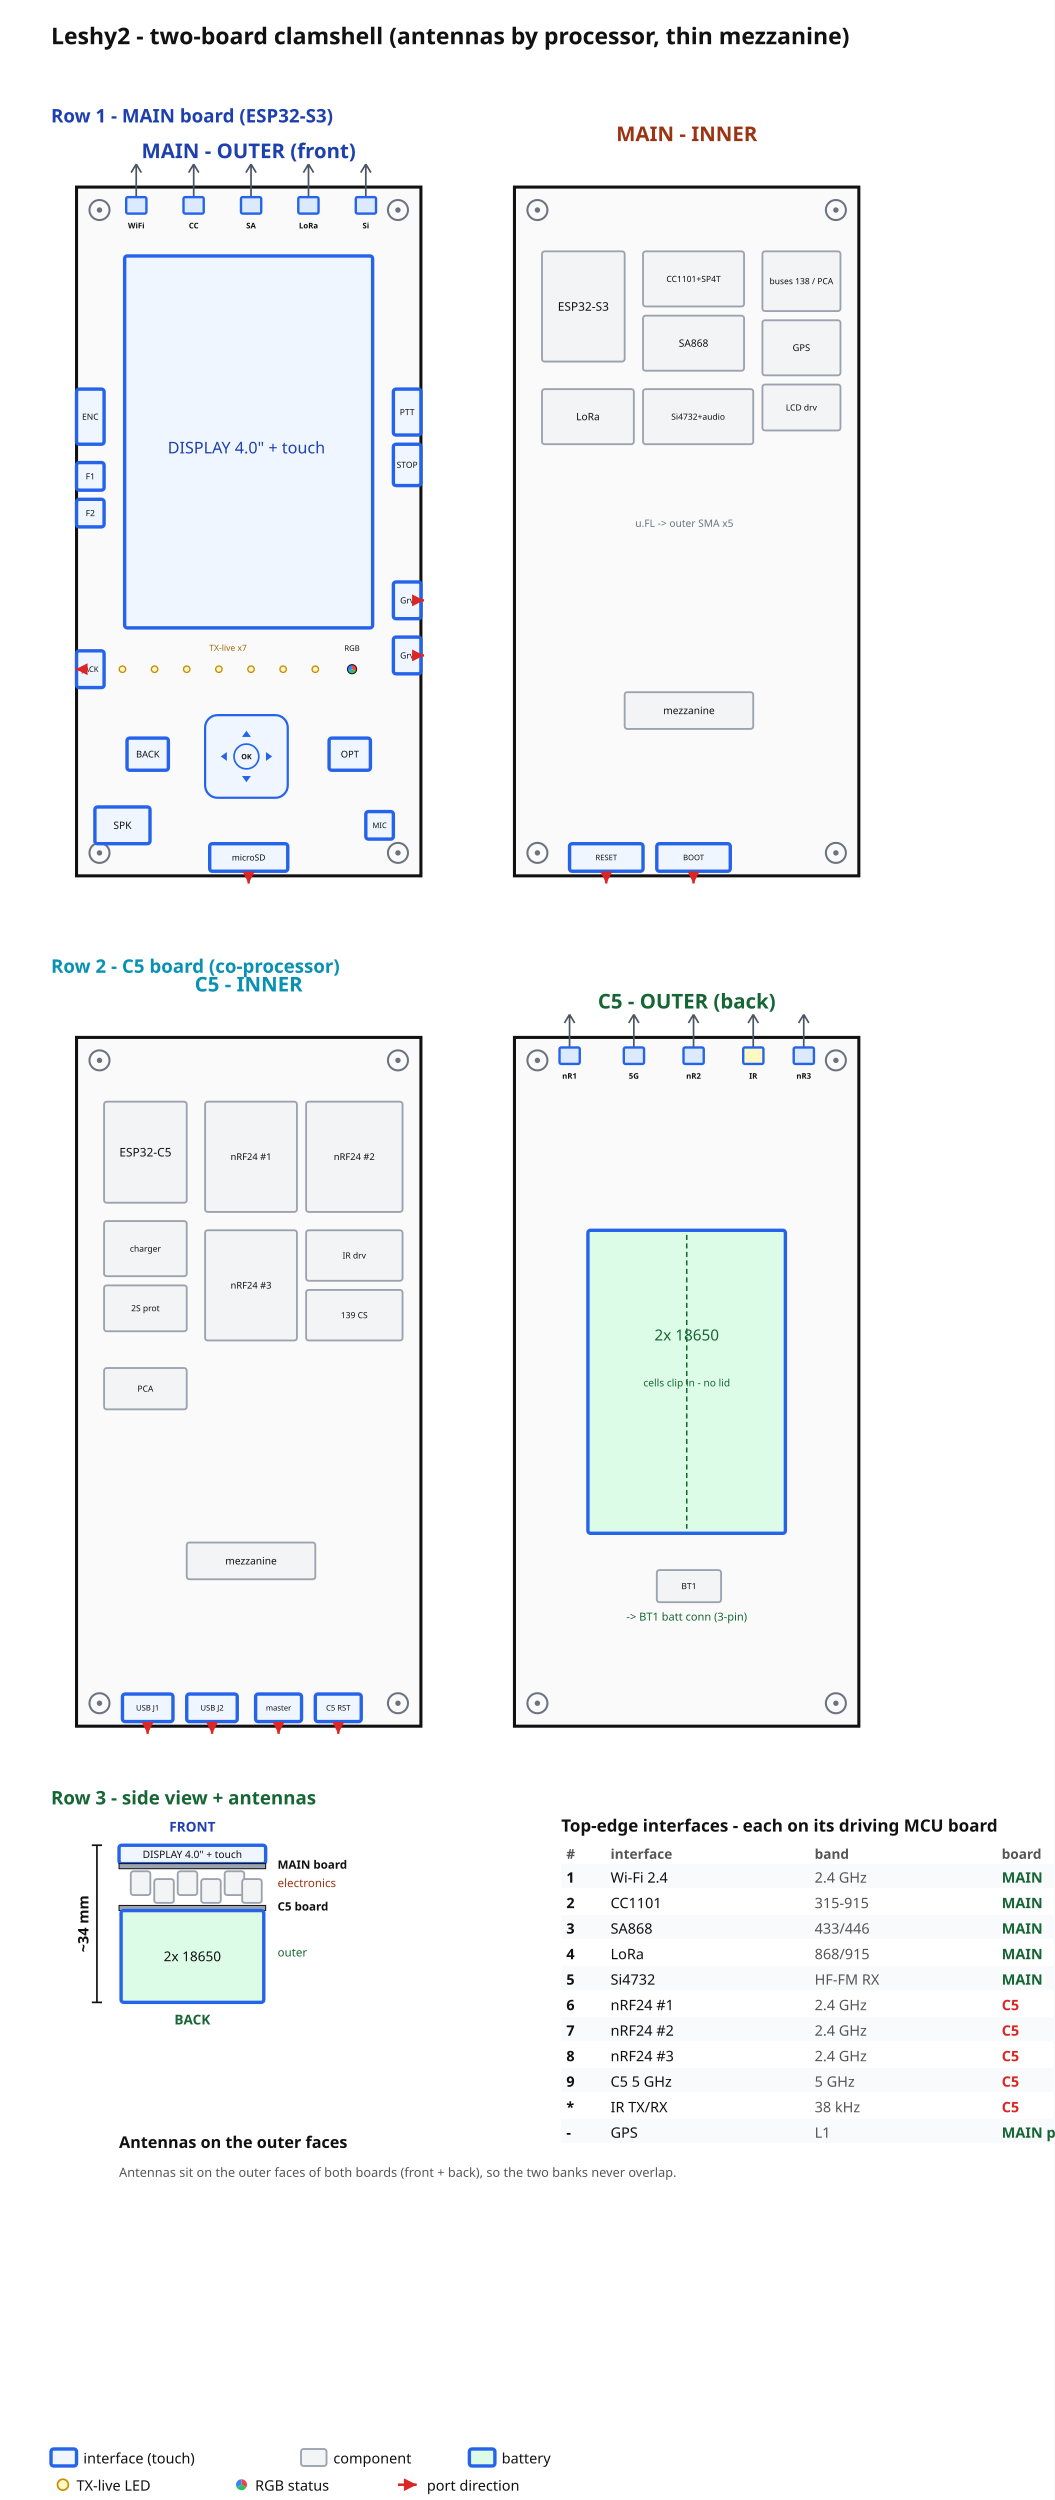
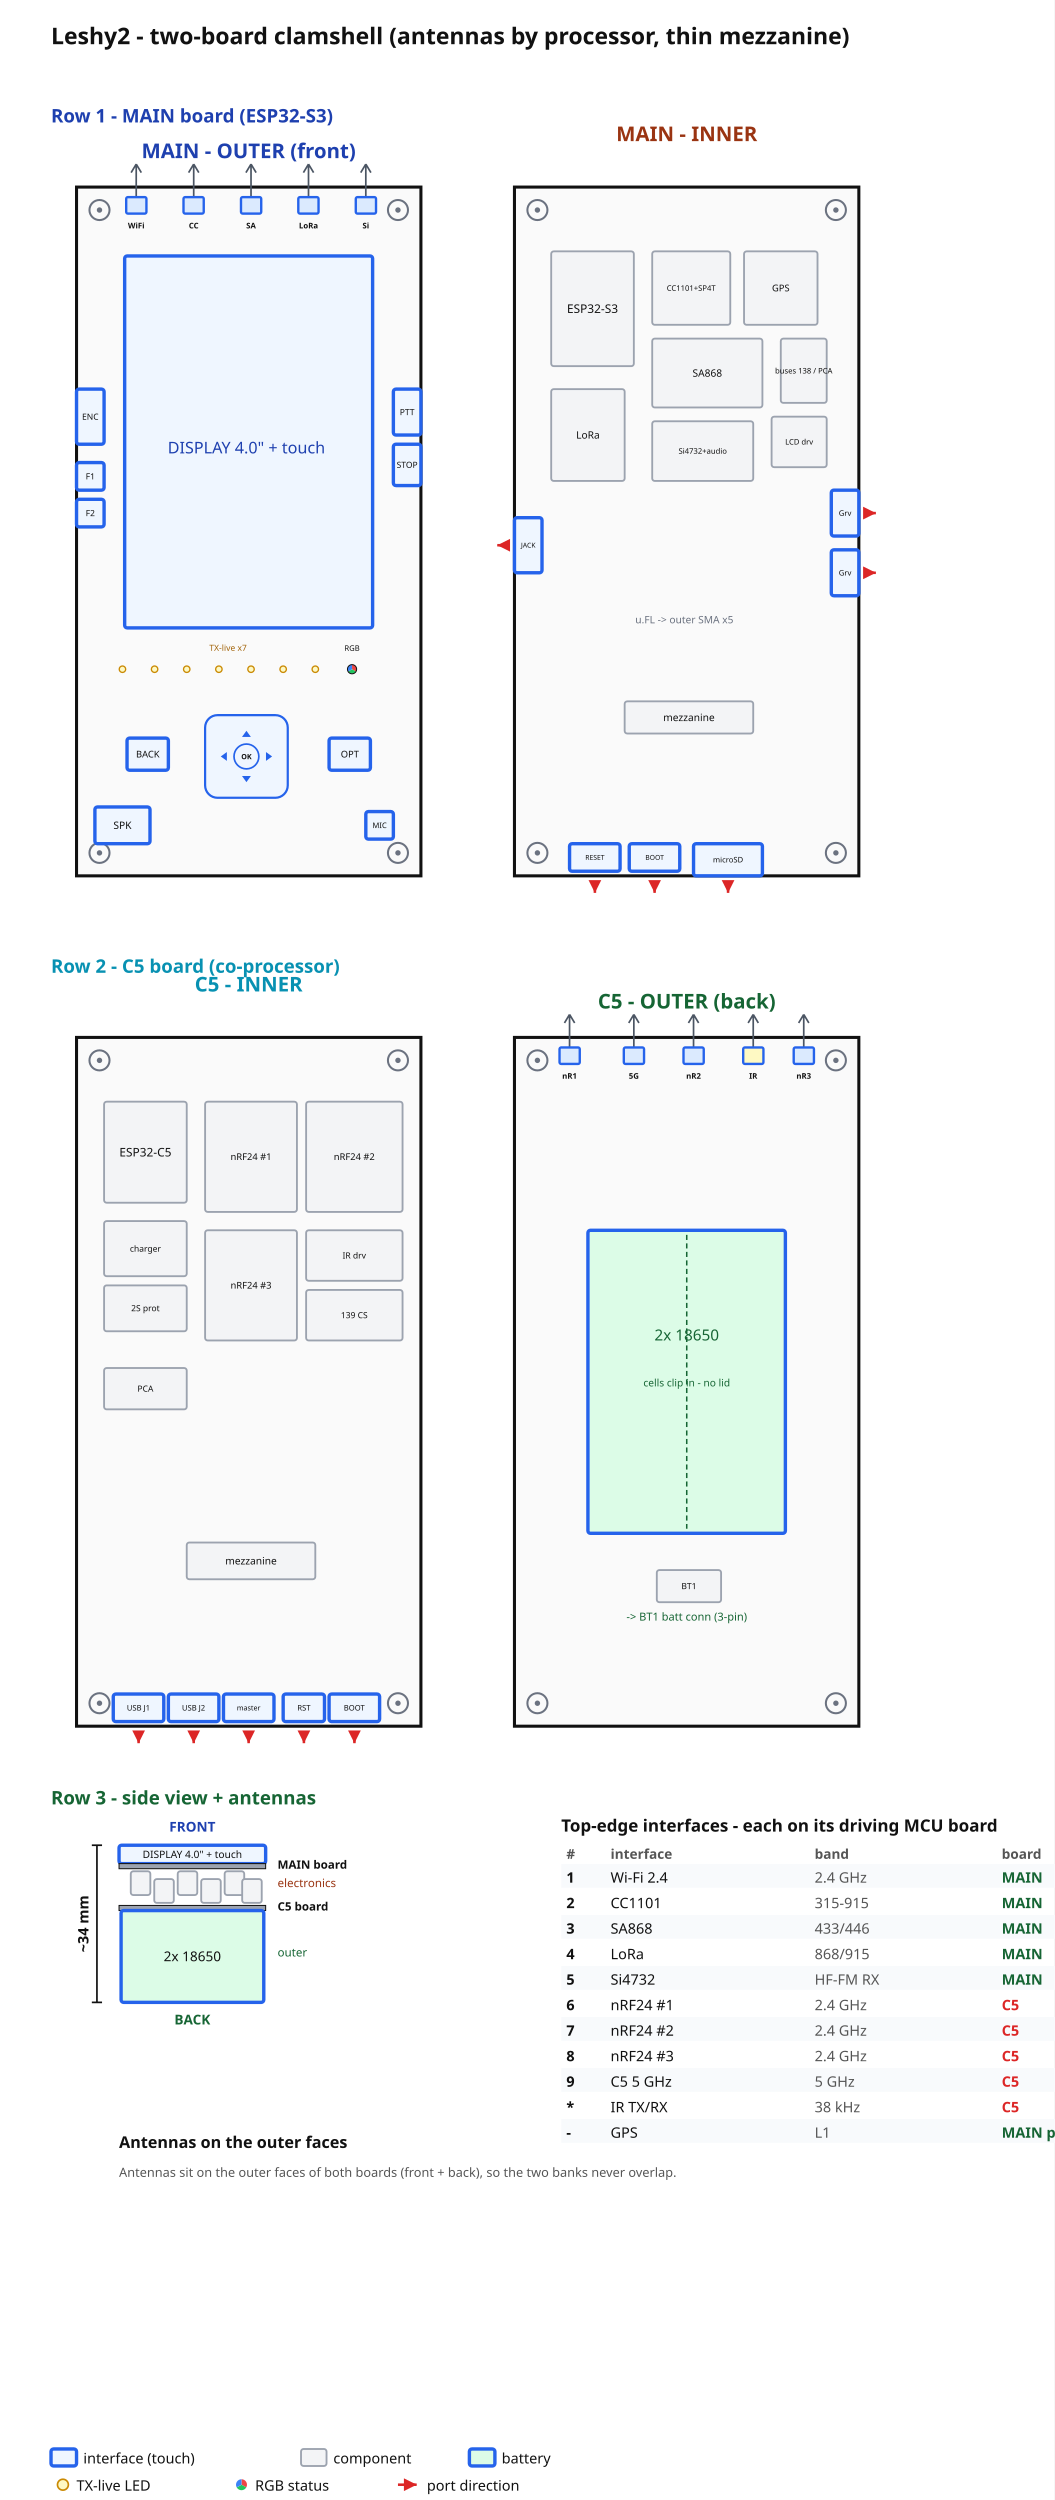
<svg xmlns="http://www.w3.org/2000/svg" width="620" height="1470" viewBox="0 0 620 1470">
  <rect width="620" height="1470" fill="white" />
  <defs>
    <marker id="ar" markerWidth="8" markerHeight="8" refX="6" refY="3" orient="auto">
      <path d="M0,0 L6,3 L0,6 Z" fill="#1e40af" />
    </marker>
    <marker id="arr" markerWidth="7" markerHeight="7" refX="5" refY="2.5" orient="auto">
      <path d="M0,0 L5,2.5 L0,5 Z" fill="#dc2626" />
    </marker>
  </defs>
  <text x="30.0" y="26.0" font-size="13.5" text-anchor="start" fill="#111" font-family="sans-serif" font-weight="bold">Leshy2 - two-board clamshell (antennas by processor, thin mezzanine)</text>
  <text x="30.0" y="72.0" font-size="11" text-anchor="start" fill="#1e40af" font-family="sans-serif" font-weight="bold">Row 1 - MAIN board (ESP32-S3)</text>
  <rect x="45.0" y="110.0" width="202.5" height="405.0" fill="#fafafa" stroke="#111" stroke-width="1.8" />
  <text x="146.2" y="93.0" font-size="12" text-anchor="middle" fill="#1e40af" font-family="sans-serif" font-weight="bold">MAIN - OUTER (front)</text>
  <circle cx="58.5" cy="123.5" r="5.9" fill="none" stroke="#6b7280" stroke-width="1.2" />
  <circle cx="58.5" cy="123.5" r="1.6" fill="#6b7280" />
  <circle cx="234.0" cy="123.5" r="5.9" fill="none" stroke="#6b7280" stroke-width="1.2" />
  <circle cx="234.0" cy="123.5" r="1.6" fill="#6b7280" />
  <circle cx="58.5" cy="501.5" r="5.9" fill="none" stroke="#6b7280" stroke-width="1.2" />
  <circle cx="58.5" cy="501.5" r="1.6" fill="#6b7280" />
  <circle cx="234.0" cy="501.5" r="5.9" fill="none" stroke="#6b7280" stroke-width="1.2" />
  <circle cx="234.0" cy="501.5" r="1.6" fill="#6b7280" />
  <rect x="73.3" y="150.5" width="145.8" height="218.7" fill="#eff6ff" stroke="#2563eb" stroke-width="2" rx="1.5" />
  <rect x="74.7" y="434.0" width="24.3" height="18.9" fill="#eff6ff" stroke="#2563eb" stroke-width="2" rx="1.5" />
  <text x="86.9" y="445.4" font-size="5.5" text-anchor="middle" fill="#111" font-family="sans-serif">BACK</text>
  <rect x="193.5" y="434.0" width="24.3" height="18.9" fill="#eff6ff" stroke="#2563eb" stroke-width="2" rx="1.5" />
  <text x="205.7" y="445.4" font-size="5.5" text-anchor="middle" fill="#111" font-family="sans-serif">OPT</text>
  <rect x="45.0" y="228.8" width="16.2" height="32.4" fill="#eff6ff" stroke="#2563eb" stroke-width="2" rx="1.5" />
  <text x="53.1" y="246.8" font-size="5" text-anchor="middle" fill="#111" font-family="sans-serif">ENC</text>
  <rect x="45.0" y="272.0" width="16.2" height="16.2" fill="#eff6ff" stroke="#2563eb" stroke-width="2" rx="1.5" />
  <text x="53.1" y="281.9" font-size="5" text-anchor="middle" fill="#111" font-family="sans-serif">F1</text>
  <rect x="45.0" y="293.6" width="16.2" height="16.2" fill="#eff6ff" stroke="#2563eb" stroke-width="2" rx="1.5" />
  <text x="53.1" y="303.5" font-size="5" text-anchor="middle" fill="#111" font-family="sans-serif">F2</text>
-   <rect x="45.0" y="382.7" width="16.2" height="21.6" fill="#eff6ff" stroke="#2563eb" stroke-width="2" rx="1.5" />
-   <text x="53.1" y="395.1" font-size="4.5" text-anchor="middle" fill="#111" font-family="sans-serif">JACK</text>
  <rect x="231.3" y="228.8" width="16.2" height="27.0" fill="#eff6ff" stroke="#2563eb" stroke-width="2" rx="1.5" />
  <text x="239.4" y="244.1" font-size="5" text-anchor="middle" fill="#111" font-family="sans-serif">PTT</text>
  <rect x="231.3" y="261.2" width="16.2" height="24.3" fill="#eff6ff" stroke="#2563eb" stroke-width="2" rx="1.5" />
  <text x="239.4" y="275.1" font-size="5" text-anchor="middle" fill="#111" font-family="sans-serif">STOP</text>
-   <rect x="231.3" y="342.2" width="16.2" height="21.6" fill="#eff6ff" stroke="#2563eb" stroke-width="2" rx="1.5" />
-   <text x="239.4" y="354.8" font-size="5" text-anchor="middle" fill="#111" font-family="sans-serif">Grv</text>
-   <rect x="231.3" y="374.6" width="16.2" height="21.6" fill="#eff6ff" stroke="#2563eb" stroke-width="2" rx="1.5" />
-   <text x="239.4" y="387.2" font-size="5" text-anchor="middle" fill="#111" font-family="sans-serif">Grv</text>
  <rect x="55.8" y="474.5" width="32.4" height="21.6" fill="#eff6ff" stroke="#2563eb" stroke-width="2" rx="1.5" />
  <text x="72.0" y="487.4" font-size="6" text-anchor="middle" fill="#111" font-family="sans-serif">SPK</text>
  <rect x="215.1" y="477.2" width="16.2" height="16.2" fill="#eff6ff" stroke="#2563eb" stroke-width="2" rx="1.5" />
  <text x="223.2" y="486.9" font-size="4.5" text-anchor="middle" fill="#111" font-family="sans-serif">MIC</text>
-   <rect x="123.3" y="496.1" width="45.9" height="16.2" fill="#eff6ff" stroke="#2563eb" stroke-width="2" rx="1.5" />
-   <text x="146.2" y="506.0" font-size="5" text-anchor="middle" fill="#111" font-family="sans-serif">microSD</text>
  <text x="144.9" y="266.6" font-size="9.5" text-anchor="middle" fill="#1e40af" font-family="sans-serif" font-weight="normal">DISPLAY 4.0" + touch</text>
  <text x="134.1" y="382.7" font-size="5" text-anchor="middle" fill="#a16207" font-family="sans-serif" font-weight="normal">TX-live x7</text>
  <text x="207.0" y="382.7" font-size="4.5" text-anchor="middle" fill="#111" font-family="sans-serif" font-weight="normal">RGB</text>
  <path d="M80.1 96.5 l-3 5 M80.1 96.5 l3 5 M80.1 96.5 V115.9" stroke="#4b5563" stroke-width="1" fill="none" />
  <rect x="74.2" y="115.9" width="11.9" height="9.7" fill="#dbeafe" stroke="#2563eb" stroke-width="1.4" rx="1" />
  <text x="80.1" y="134.3" font-size="4.6" text-anchor="middle" fill="#111" font-family="sans-serif" font-weight="bold">WiFi</text>
  <path d="M113.9 96.5 l-3 5 M113.9 96.5 l3 5 M113.9 96.5 V115.9" stroke="#4b5563" stroke-width="1" fill="none" />
  <rect x="107.9" y="115.9" width="11.9" height="9.7" fill="#dbeafe" stroke="#2563eb" stroke-width="1.4" rx="1" />
  <text x="113.9" y="134.3" font-size="4.6" text-anchor="middle" fill="#111" font-family="sans-serif" font-weight="bold">CC</text>
  <path d="M147.6 96.5 l-3 5 M147.6 96.5 l3 5 M147.6 96.5 V115.9" stroke="#4b5563" stroke-width="1" fill="none" />
  <rect x="141.7" y="115.9" width="11.9" height="9.7" fill="#dbeafe" stroke="#2563eb" stroke-width="1.4" rx="1" />
  <text x="147.6" y="134.3" font-size="4.6" text-anchor="middle" fill="#111" font-family="sans-serif" font-weight="bold">SA</text>
  <path d="M181.4 96.5 l-3 5 M181.4 96.5 l3 5 M181.4 96.5 V115.9" stroke="#4b5563" stroke-width="1" fill="none" />
  <rect x="175.4" y="115.9" width="11.9" height="9.7" fill="#dbeafe" stroke="#2563eb" stroke-width="1.4" rx="1" />
  <text x="181.4" y="134.3" font-size="4.6" text-anchor="middle" fill="#111" font-family="sans-serif" font-weight="bold">LoRa</text>
  <path d="M215.1 96.5 l-3 5 M215.1 96.5 l3 5 M215.1 96.5 V115.9" stroke="#4b5563" stroke-width="1" fill="none" />
  <rect x="209.2" y="115.9" width="11.9" height="9.7" fill="#dbeafe" stroke="#2563eb" stroke-width="1.4" rx="1" />
  <text x="215.1" y="134.3" font-size="4.6" text-anchor="middle" fill="#111" font-family="sans-serif" font-weight="bold">Si</text>
  <circle cx="72.0" cy="393.5" r="1.9" fill="#fef9c3" stroke="#ca8a04" stroke-width="0.8" />
  <circle cx="90.9" cy="393.5" r="1.9" fill="#fef9c3" stroke="#ca8a04" stroke-width="0.8" />
  <circle cx="109.8" cy="393.5" r="1.9" fill="#fef9c3" stroke="#ca8a04" stroke-width="0.8" />
  <circle cx="128.7" cy="393.5" r="1.9" fill="#fef9c3" stroke="#ca8a04" stroke-width="0.8" />
  <circle cx="147.6" cy="393.5" r="1.9" fill="#fef9c3" stroke="#ca8a04" stroke-width="0.8" />
  <circle cx="166.5" cy="393.5" r="1.9" fill="#fef9c3" stroke="#ca8a04" stroke-width="0.8" />
  <circle cx="185.4" cy="393.5" r="1.9" fill="#fef9c3" stroke="#ca8a04" stroke-width="0.8" />
  <path d="M207.0 393.5 L207.0 390.8 A2.7 2.7 0 0 1 209.3 394.9 Z" fill="#ef4444" />
  <path d="M207.0 393.5 L209.3 394.9 A2.7 2.7 0 0 1 204.7 394.9 Z" fill="#22c55e" />
  <path d="M207.0 393.5 L204.7 394.9 A2.7 2.7 0 0 1 207.0 390.8 Z" fill="#3b82f6" />
  <circle cx="207.0" cy="393.5" r="2.7" fill="none" stroke="#111" stroke-width="0.6" />
  <rect x="120.6" y="420.5" width="48.6" height="48.6" rx="7.3" fill="#eff6ff" stroke="#2563eb" stroke-width="1.3" />
  <path d="M144.9 429.7 l-2.6 3.6 h5.2 z M144.9 459.9 l-2.6 -3.6 h5.2 z M129.8 444.8 l3.6 -2.6 v5.2 z M160.0 444.8 l-3.6 -2.6 v5.2 z" fill="#2563eb" />
  <circle cx="144.9" cy="444.8" r="7.3" fill="none" stroke="#2563eb" stroke-width="1" />
  <text x="144.9" y="446.4" font-size="4.2" text-anchor="middle" fill="#111" font-family="sans-serif" font-weight="bold">OK</text>
-   <path d="M49.0 393.5 L44.5 393.5" stroke="#dc2626" stroke-width="1.4" marker-end="url(#arr)" />
-   <path d="M244.8 353.0 L249.3 353.0" stroke="#dc2626" stroke-width="1.4" marker-end="url(#arr)" />
-   <path d="M244.8 385.4 L249.3 385.4" stroke="#dc2626" stroke-width="1.4" marker-end="url(#arr)" />
-   <path d="M146.2 515.0 L146.2 519.5" stroke="#dc2626" stroke-width="1.4" marker-end="url(#arr)" />
  <rect x="302.5" y="110.0" width="202.5" height="405.0" fill="#fafafa" stroke="#111" stroke-width="1.8" />
  <text x="403.8" y="83.0" font-size="12" text-anchor="middle" fill="#9a3412" font-family="sans-serif" font-weight="bold">MAIN - INNER</text>
  <circle cx="316.0" cy="123.5" r="5.9" fill="none" stroke="#6b7280" stroke-width="1.2" />
  <circle cx="316.0" cy="123.5" r="1.6" fill="#6b7280" />
  <circle cx="491.5" cy="123.5" r="5.9" fill="none" stroke="#6b7280" stroke-width="1.2" />
  <circle cx="491.5" cy="123.5" r="1.6" fill="#6b7280" />
  <circle cx="316.0" cy="501.5" r="5.9" fill="none" stroke="#6b7280" stroke-width="1.2" />
  <circle cx="316.0" cy="501.5" r="1.6" fill="#6b7280" />
  <circle cx="491.5" cy="501.5" r="5.9" fill="none" stroke="#6b7280" stroke-width="1.2" />
  <circle cx="491.5" cy="501.5" r="1.6" fill="#6b7280" />
-   <rect x="318.7" y="147.8" width="48.6" height="64.8" fill="#f3f4f6" stroke="#9ca3af" stroke-width="1.1" rx="1.5" />
-   <text x="343.0" y="182.7" font-size="7" text-anchor="middle" fill="#111" font-family="sans-serif">ESP32-S3</text>
-   <rect x="378.1" y="147.8" width="59.4" height="32.4" fill="#f3f4f6" stroke="#9ca3af" stroke-width="1.1" rx="1.5" />
-   <text x="407.8" y="165.8" font-size="5" text-anchor="middle" fill="#111" font-family="sans-serif">CC1101+SP4T</text>
-   <rect x="448.3" y="147.8" width="45.9" height="35.1" fill="#f3f4f6" stroke="#9ca3af" stroke-width="1.1" rx="1.5" />
-   <text x="471.2" y="167.1" font-size="5" text-anchor="middle" fill="#111" font-family="sans-serif">buses 138 / PCA</text>
-   <rect x="378.1" y="185.6" width="59.4" height="32.4" fill="#f3f4f6" stroke="#9ca3af" stroke-width="1.1" rx="1.5" />
-   <text x="407.8" y="203.9" font-size="6" text-anchor="middle" fill="#111" font-family="sans-serif">SA868</text>
-   <rect x="448.3" y="188.3" width="45.9" height="32.4" fill="#f3f4f6" stroke="#9ca3af" stroke-width="1.1" rx="1.5" />
-   <text x="471.2" y="206.4" font-size="5.5" text-anchor="middle" fill="#111" font-family="sans-serif">GPS</text>
-   <rect x="318.7" y="228.8" width="54.0" height="32.4" fill="#f3f4f6" stroke="#9ca3af" stroke-width="1.1" rx="1.5" />
-   <text x="345.7" y="247.1" font-size="6" text-anchor="middle" fill="#111" font-family="sans-serif">LoRa</text>
-   <rect x="378.1" y="228.8" width="64.8" height="32.4" fill="#f3f4f6" stroke="#9ca3af" stroke-width="1.1" rx="1.5" />
-   <text x="410.5" y="246.8" font-size="5" text-anchor="middle" fill="#111" font-family="sans-serif">Si4732+audio</text>
-   <rect x="448.3" y="226.1" width="45.9" height="27.0" fill="#f3f4f6" stroke="#9ca3af" stroke-width="1.1" rx="1.5" />
-   <text x="471.2" y="241.4" font-size="5" text-anchor="middle" fill="#111" font-family="sans-serif">LCD drv</text>
-   <rect x="367.3" y="407.0" width="75.6" height="21.6" fill="#f3f4f6" stroke="#9ca3af" stroke-width="1.1" rx="1.5" />
-   <text x="405.1" y="419.9" font-size="6" text-anchor="middle" fill="#111" font-family="sans-serif">mezzanine</text>
-   <rect x="334.9" y="496.1" width="43.2" height="16.2" fill="#eff6ff" stroke="#2563eb" stroke-width="2" rx="1.5" />
-   <text x="356.5" y="505.8" font-size="4.5" text-anchor="middle" fill="#111" font-family="sans-serif">RESET</text>
-   <rect x="386.2" y="496.1" width="43.2" height="16.2" fill="#eff6ff" stroke="#2563eb" stroke-width="2" rx="1.5" />
-   <text x="407.8" y="505.8" font-size="4.5" text-anchor="middle" fill="#111" font-family="sans-serif">BOOT</text>
-   <text x="402.4" y="309.8" font-size="6" text-anchor="middle" fill="#6b7280" font-family="sans-serif" font-weight="normal">u.FL -&gt; outer SMA x5</text>
-   <path d="M356.5 515.0 L356.5 519.5" stroke="#dc2626" stroke-width="1.4" marker-end="url(#arr)" />
-   <path d="M407.8 515.0 L407.8 519.5" stroke="#dc2626" stroke-width="1.4" marker-end="url(#arr)" />
+   <rect x="324.1" y="147.8" width="48.6" height="67.5" fill="#f3f4f6" stroke="#9ca3af" stroke-width="1.1" rx="1.5" />
+   <text x="348.4" y="184.0" font-size="7" text-anchor="middle" fill="#111" font-family="sans-serif">ESP32-S3</text>
+   <rect x="383.5" y="147.8" width="45.9" height="43.2" fill="#f3f4f6" stroke="#9ca3af" stroke-width="1.1" rx="1.5" />
+   <text x="406.4" y="171.0" font-size="4.5" text-anchor="middle" fill="#111" font-family="sans-serif">CC1101+SP4T</text>
+   <rect x="437.5" y="147.8" width="43.2" height="43.2" fill="#f3f4f6" stroke="#9ca3af" stroke-width="1.1" rx="1.5" />
+   <text x="459.1" y="171.3" font-size="5.5" text-anchor="middle" fill="#111" font-family="sans-serif">GPS</text>
+   <rect x="383.5" y="199.1" width="64.8" height="40.5" fill="#f3f4f6" stroke="#9ca3af" stroke-width="1.1" rx="1.5" />
+   <text x="415.9" y="221.5" font-size="6" text-anchor="middle" fill="#111" font-family="sans-serif">SA868</text>
+   <rect x="459.1" y="199.1" width="27.0" height="37.8" fill="#f3f4f6" stroke="#9ca3af" stroke-width="1.1" rx="1.5" />
+   <text x="472.6" y="219.6" font-size="4.5" text-anchor="middle" fill="#111" font-family="sans-serif">buses 138 / PCA</text>
+   <rect x="324.1" y="228.8" width="43.2" height="54.0" fill="#f3f4f6" stroke="#9ca3af" stroke-width="1.1" rx="1.5" />
+   <text x="345.7" y="257.9" font-size="6" text-anchor="middle" fill="#111" font-family="sans-serif">LoRa</text>
+   <rect x="383.5" y="247.7" width="59.4" height="35.1" fill="#f3f4f6" stroke="#9ca3af" stroke-width="1.1" rx="1.5" />
+   <text x="413.2" y="266.8" font-size="4.5" text-anchor="middle" fill="#111" font-family="sans-serif">Si4732+audio</text>
+   <rect x="453.7" y="245.0" width="32.4" height="29.7" fill="#f3f4f6" stroke="#9ca3af" stroke-width="1.1" rx="1.5" />
+   <text x="469.9" y="261.4" font-size="4.5" text-anchor="middle" fill="#111" font-family="sans-serif">LCD drv</text>
+   <rect x="302.5" y="304.4" width="16.2" height="32.4" fill="#eff6ff" stroke="#2563eb" stroke-width="2" rx="1.5" />
+   <text x="310.6" y="322.0" font-size="4" text-anchor="middle" fill="#111" font-family="sans-serif">JACK</text>
+   <rect x="488.8" y="288.2" width="16.2" height="27.0" fill="#eff6ff" stroke="#2563eb" stroke-width="2" rx="1.5" />
+   <text x="496.9" y="303.3" font-size="4.5" text-anchor="middle" fill="#111" font-family="sans-serif">Grv</text>
+   <rect x="488.8" y="323.3" width="16.2" height="27.0" fill="#eff6ff" stroke="#2563eb" stroke-width="2" rx="1.5" />
+   <text x="496.9" y="338.4" font-size="4.5" text-anchor="middle" fill="#111" font-family="sans-serif">Grv</text>
+   <rect x="367.3" y="412.4" width="75.6" height="18.9" fill="#f3f4f6" stroke="#9ca3af" stroke-width="1.1" rx="1.5" />
+   <text x="405.1" y="424.0" font-size="6" text-anchor="middle" fill="#111" font-family="sans-serif">mezzanine</text>
+   <rect x="334.9" y="496.1" width="29.7" height="16.2" fill="#eff6ff" stroke="#2563eb" stroke-width="2" rx="1.5" />
+   <text x="349.8" y="505.6" font-size="4" text-anchor="middle" fill="#111" font-family="sans-serif">RESET</text>
+   <rect x="370.0" y="496.1" width="29.7" height="16.2" fill="#eff6ff" stroke="#2563eb" stroke-width="2" rx="1.5" />
+   <text x="384.9" y="505.6" font-size="4" text-anchor="middle" fill="#111" font-family="sans-serif">BOOT</text>
+   <rect x="407.8" y="496.1" width="40.5" height="18.9" fill="#eff6ff" stroke="#2563eb" stroke-width="2" rx="1.5" />
+   <text x="428.1" y="507.1" font-size="4.5" text-anchor="middle" fill="#111" font-family="sans-serif">microSD</text>
+   <text x="402.4" y="366.5" font-size="6" text-anchor="middle" fill="#6b7280" font-family="sans-serif" font-weight="normal">u.FL -&gt; outer SMA x5</text>
+   <path d="M298.4 320.6 L292.4 320.6" stroke="#dc2626" stroke-width="1.5" marker-end="url(#arr)" />
+   <path d="M509.1 301.7 L515.0 301.7" stroke="#dc2626" stroke-width="1.5" marker-end="url(#arr)" />
+   <path d="M509.1 336.8 L515.0 336.8" stroke="#dc2626" stroke-width="1.5" marker-end="url(#arr)" />
+   <path d="M349.8 519.0 L349.8 525.0" stroke="#dc2626" stroke-width="1.5" marker-end="url(#arr)" />
+   <path d="M384.9 519.0 L384.9 525.0" stroke="#dc2626" stroke-width="1.5" marker-end="url(#arr)" />
+   <path d="M428.1 519.0 L428.1 525.0" stroke="#dc2626" stroke-width="1.5" marker-end="url(#arr)" />
  <text x="30.0" y="572.0" font-size="11" text-anchor="start" fill="#0891b2" font-family="sans-serif" font-weight="bold">Row 2 - C5 board (co-processor)</text>
  <rect x="45.0" y="610.0" width="202.5" height="405.0" fill="#fafafa" stroke="#111" stroke-width="1.8" />
  <text x="146.2" y="583.0" font-size="12" text-anchor="middle" fill="#0891b2" font-family="sans-serif" font-weight="bold">C5 - INNER</text>
  <circle cx="58.5" cy="623.5" r="5.9" fill="none" stroke="#6b7280" stroke-width="1.2" />
  <circle cx="58.5" cy="623.5" r="1.6" fill="#6b7280" />
  <circle cx="234.0" cy="623.5" r="5.9" fill="none" stroke="#6b7280" stroke-width="1.2" />
  <circle cx="234.0" cy="623.5" r="1.6" fill="#6b7280" />
  <circle cx="58.5" cy="1001.5" r="5.9" fill="none" stroke="#6b7280" stroke-width="1.2" />
  <circle cx="58.5" cy="1001.5" r="1.6" fill="#6b7280" />
  <circle cx="234.0" cy="1001.5" r="5.9" fill="none" stroke="#6b7280" stroke-width="1.2" />
  <circle cx="234.0" cy="1001.5" r="1.6" fill="#6b7280" />
  <rect x="61.2" y="647.8" width="48.6" height="59.4" fill="#f3f4f6" stroke="#9ca3af" stroke-width="1.1" rx="1.5" />
  <text x="85.5" y="680.0" font-size="7" text-anchor="middle" fill="#111" font-family="sans-serif">ESP32-C5</text>
  <rect x="120.6" y="647.8" width="54.0" height="64.8" fill="#f3f4f6" stroke="#9ca3af" stroke-width="1.1" rx="1.5" />
  <text x="147.6" y="682.1" font-size="5.5" text-anchor="middle" fill="#111" font-family="sans-serif">nRF24 #1</text>
  <rect x="180.0" y="647.8" width="56.7" height="64.8" fill="#f3f4f6" stroke="#9ca3af" stroke-width="1.1" rx="1.5" />
  <text x="208.3" y="682.1" font-size="5.5" text-anchor="middle" fill="#111" font-family="sans-serif">nRF24 #2</text>
  <rect x="120.6" y="723.4" width="54.0" height="64.8" fill="#f3f4f6" stroke="#9ca3af" stroke-width="1.1" rx="1.5" />
  <text x="147.6" y="757.7" font-size="5.5" text-anchor="middle" fill="#111" font-family="sans-serif">nRF24 #3</text>
  <rect x="180.0" y="723.4" width="56.7" height="29.7" fill="#f3f4f6" stroke="#9ca3af" stroke-width="1.1" rx="1.5" />
  <text x="208.3" y="740.0" font-size="5" text-anchor="middle" fill="#111" font-family="sans-serif">IR drv</text>
  <rect x="180.0" y="758.5" width="56.7" height="29.7" fill="#f3f4f6" stroke="#9ca3af" stroke-width="1.1" rx="1.5" />
  <text x="208.3" y="775.1" font-size="5" text-anchor="middle" fill="#111" font-family="sans-serif">139 CS</text>
  <rect x="61.2" y="718.0" width="48.6" height="32.4" fill="#f3f4f6" stroke="#9ca3af" stroke-width="1.1" rx="1.5" />
  <text x="85.5" y="736.0" font-size="5" text-anchor="middle" fill="#111" font-family="sans-serif">charger</text>
  <rect x="61.2" y="755.8" width="48.6" height="27.0" fill="#f3f4f6" stroke="#9ca3af" stroke-width="1.1" rx="1.5" />
  <text x="85.5" y="771.0" font-size="5" text-anchor="middle" fill="#111" font-family="sans-serif">2S prot</text>
  <rect x="61.2" y="804.4" width="48.6" height="24.3" fill="#f3f4f6" stroke="#9ca3af" stroke-width="1.1" rx="1.5" />
  <text x="85.5" y="818.3" font-size="5" text-anchor="middle" fill="#111" font-family="sans-serif">PCA</text>
  <rect x="109.8" y="907.0" width="75.6" height="21.6" fill="#f3f4f6" stroke="#9ca3af" stroke-width="1.1" rx="1.5" />
  <text x="147.6" y="919.9" font-size="6" text-anchor="middle" fill="#111" font-family="sans-serif">mezzanine</text>
-   <rect x="72.0" y="996.1" width="29.7" height="16.2" fill="#eff6ff" stroke="#2563eb" stroke-width="2" rx="1.5" />
-   <text x="86.8" y="1005.8" font-size="4.5" text-anchor="middle" fill="#111" font-family="sans-serif">USB J1</text>
-   <rect x="109.8" y="996.1" width="29.7" height="16.2" fill="#eff6ff" stroke="#2563eb" stroke-width="2" rx="1.5" />
-   <text x="124.7" y="1005.8" font-size="4.5" text-anchor="middle" fill="#111" font-family="sans-serif">USB J2</text>
-   <rect x="150.3" y="996.1" width="27.0" height="16.2" fill="#eff6ff" stroke="#2563eb" stroke-width="2" rx="1.5" />
-   <text x="163.8" y="1005.8" font-size="4.5" text-anchor="middle" fill="#111" font-family="sans-serif">master</text>
-   <rect x="185.4" y="996.1" width="27.0" height="16.2" fill="#eff6ff" stroke="#2563eb" stroke-width="2" rx="1.5" />
-   <text x="198.9" y="1005.8" font-size="4.5" text-anchor="middle" fill="#111" font-family="sans-serif">C5 RST</text>
-   <path d="M86.8 1015.0 L86.8 1019.5" stroke="#dc2626" stroke-width="1.4" marker-end="url(#arr)" />
-   <path d="M124.7 1015.0 L124.7 1019.5" stroke="#dc2626" stroke-width="1.4" marker-end="url(#arr)" />
-   <path d="M163.8 1015.0 L163.8 1019.5" stroke="#dc2626" stroke-width="1.4" marker-end="url(#arr)" />
-   <path d="M198.9 1015.0 L198.9 1019.5" stroke="#dc2626" stroke-width="1.4" marker-end="url(#arr)" />
+   <rect x="66.6" y="996.1" width="29.7" height="16.2" fill="#eff6ff" stroke="#2563eb" stroke-width="2" rx="1.5" />
+   <text x="81.4" y="1005.8" font-size="4.5" text-anchor="middle" fill="#111" font-family="sans-serif">USB J1</text>
+   <rect x="99.0" y="996.1" width="29.7" height="16.2" fill="#eff6ff" stroke="#2563eb" stroke-width="2" rx="1.5" />
+   <text x="113.8" y="1005.8" font-size="4.5" text-anchor="middle" fill="#111" font-family="sans-serif">USB J2</text>
+   <rect x="131.4" y="996.1" width="29.7" height="16.2" fill="#eff6ff" stroke="#2563eb" stroke-width="2" rx="1.5" />
+   <text x="146.2" y="1005.7" font-size="4.2" text-anchor="middle" fill="#111" font-family="sans-serif">master</text>
+   <rect x="166.5" y="996.1" width="24.3" height="16.2" fill="#eff6ff" stroke="#2563eb" stroke-width="2" rx="1.5" />
+   <text x="178.7" y="1005.8" font-size="4.5" text-anchor="middle" fill="#111" font-family="sans-serif">RST</text>
+   <rect x="193.5" y="996.1" width="29.7" height="16.2" fill="#eff6ff" stroke="#2563eb" stroke-width="2" rx="1.5" />
+   <text x="208.3" y="1005.8" font-size="4.5" text-anchor="middle" fill="#111" font-family="sans-serif">BOOT</text>
+   <path d="M81.5 1019.0 L81.5 1025.0" stroke="#dc2626" stroke-width="1.5" marker-end="url(#arr)" />
+   <path d="M113.9 1019.0 L113.9 1025.0" stroke="#dc2626" stroke-width="1.5" marker-end="url(#arr)" />
+   <path d="M146.2 1019.0 L146.2 1025.0" stroke="#dc2626" stroke-width="1.5" marker-end="url(#arr)" />
+   <path d="M178.7 1019.0 L178.7 1025.0" stroke="#dc2626" stroke-width="1.5" marker-end="url(#arr)" />
+   <path d="M208.4 1019.0 L208.4 1025.0" stroke="#dc2626" stroke-width="1.5" marker-end="url(#arr)" />
  <rect x="302.5" y="610.0" width="202.5" height="405.0" fill="#fafafa" stroke="#111" stroke-width="1.8" />
  <text x="403.8" y="593.0" font-size="12" text-anchor="middle" fill="#166534" font-family="sans-serif" font-weight="bold">C5 - OUTER (back)</text>
  <circle cx="316.0" cy="623.5" r="5.9" fill="none" stroke="#6b7280" stroke-width="1.2" />
  <circle cx="316.0" cy="623.5" r="1.6" fill="#6b7280" />
  <circle cx="491.5" cy="623.5" r="5.9" fill="none" stroke="#6b7280" stroke-width="1.2" />
  <circle cx="491.5" cy="623.5" r="1.6" fill="#6b7280" />
  <circle cx="316.0" cy="1001.5" r="5.9" fill="none" stroke="#6b7280" stroke-width="1.2" />
  <circle cx="316.0" cy="1001.5" r="1.6" fill="#6b7280" />
  <circle cx="491.5" cy="1001.5" r="5.9" fill="none" stroke="#6b7280" stroke-width="1.2" />
  <circle cx="491.5" cy="1001.5" r="1.6" fill="#6b7280" />
  <rect x="345.7" y="723.4" width="116.1" height="178.2" fill="#dcfce7" stroke="#2563eb" stroke-width="2" rx="1.5" />
  <rect x="386.2" y="923.2" width="37.8" height="18.9" fill="#f3f4f6" stroke="#9ca3af" stroke-width="1.1" rx="1.5" />
  <text x="405.1" y="934.4" font-size="5" text-anchor="middle" fill="#111" font-family="sans-serif">BT1</text>
  <text x="403.8" y="788.2" font-size="9" text-anchor="middle" fill="#166534" font-family="sans-serif" font-weight="normal">2x 18650</text>
  <text x="403.8" y="815.2" font-size="6" text-anchor="middle" fill="#166534" font-family="sans-serif" font-weight="normal">cells clip in - no lid</text>
  <text x="403.8" y="952.9" font-size="6.5" text-anchor="middle" fill="#166534" font-family="sans-serif" font-weight="normal">-&gt; BT1 batt conn (3-pin)</text>
  <line x1="403.8" y1="726.1" x2="403.8" y2="898.9" stroke="#166534" stroke-width="0.9" stroke-dasharray="3 2" />
  <path d="M334.9 596.5 l-3 5 M334.9 596.5 l3 5 M334.9 596.5 V615.9" stroke="#4b5563" stroke-width="1" fill="none" />
  <rect x="329.0" y="615.9" width="11.9" height="9.7" fill="#dbeafe" stroke="#2563eb" stroke-width="1.4" rx="1" />
  <text x="334.9" y="634.3" font-size="4.6" text-anchor="middle" fill="#111" font-family="sans-serif" font-weight="bold">nR1</text>
  <path d="M372.7 596.5 l-3 5 M372.7 596.5 l3 5 M372.7 596.5 V615.9" stroke="#4b5563" stroke-width="1" fill="none" />
  <rect x="366.8" y="615.9" width="11.9" height="9.7" fill="#dbeafe" stroke="#2563eb" stroke-width="1.4" rx="1" />
  <text x="372.7" y="634.3" font-size="4.6" text-anchor="middle" fill="#111" font-family="sans-serif" font-weight="bold">5G</text>
  <path d="M407.8 596.5 l-3 5 M407.8 596.5 l3 5 M407.8 596.5 V615.9" stroke="#4b5563" stroke-width="1" fill="none" />
  <rect x="401.9" y="615.9" width="11.9" height="9.7" fill="#dbeafe" stroke="#2563eb" stroke-width="1.4" rx="1" />
  <text x="407.8" y="634.3" font-size="4.6" text-anchor="middle" fill="#111" font-family="sans-serif" font-weight="bold">nR2</text>
  <path d="M442.9 596.5 l-3 5 M442.9 596.5 l3 5 M442.9 596.5 V615.9" stroke="#4b5563" stroke-width="1" fill="none" />
  <rect x="437.0" y="615.9" width="11.9" height="9.7" fill="#fef9c3" stroke="#2563eb" stroke-width="1.4" rx="1" />
  <text x="442.9" y="634.3" font-size="4.6" text-anchor="middle" fill="#111" font-family="sans-serif" font-weight="bold">IR</text>
  <path d="M472.6 596.5 l-3 5 M472.6 596.5 l3 5 M472.6 596.5 V615.9" stroke="#4b5563" stroke-width="1" fill="none" />
  <rect x="466.7" y="615.9" width="11.9" height="9.7" fill="#dbeafe" stroke="#2563eb" stroke-width="1.4" rx="1" />
  <text x="472.6" y="634.3" font-size="4.6" text-anchor="middle" fill="#111" font-family="sans-serif" font-weight="bold">nR3</text>
  <text x="30.0" y="1061.0" font-size="11" text-anchor="start" fill="#166534" font-family="sans-serif" font-weight="bold">Row 3 - side view + antennas</text>
  <text x="113.1" y="1077.0" font-size="8" text-anchor="middle" fill="#1e40af" font-family="sans-serif" font-weight="bold">FRONT</text>
  <rect x="70.0" y="1085.0" width="86.2" height="10.8" fill="#eff6ff" stroke="#2563eb" stroke-width="2" rx="1.5" />
  <text x="113.1" y="1092.5" font-size="6" text-anchor="middle" fill="#111" font-family="sans-serif">DISPLAY 4.0" + touch</text>
  <rect x="70.0" y="1095.8" width="86.2" height="3" fill="#9ca3af" stroke="#111" stroke-width="0.6" />
  <text x="163.2" y="1098.8" font-size="6.8" text-anchor="start" fill="#111" font-family="sans-serif" font-weight="bold">MAIN board</text>
  <rect x="76.9" y="1100.3" width="11.5" height="14.0" fill="#f3f4f6" stroke="#9ca3af" stroke-width="1.1" rx="1.5" />
  <rect x="104.5" y="1100.3" width="11.5" height="14.0" fill="#f3f4f6" stroke="#9ca3af" stroke-width="1.1" rx="1.5" />
  <rect x="132.1" y="1100.3" width="11.5" height="14.0" fill="#f3f4f6" stroke="#9ca3af" stroke-width="1.1" rx="1.5" />
  <rect x="90.7" y="1104.9" width="11.5" height="14.0" fill="#f3f4f6" stroke="#9ca3af" stroke-width="1.1" rx="1.5" />
  <rect x="118.3" y="1104.9" width="11.5" height="14.0" fill="#f3f4f6" stroke="#9ca3af" stroke-width="1.1" rx="1.5" />
  <rect x="142.4" y="1104.9" width="11.5" height="14.0" fill="#f3f4f6" stroke="#9ca3af" stroke-width="1.1" rx="1.5" />
  <text x="163.2" y="1109.6" font-size="6.8" text-anchor="start" fill="#9a3412" font-family="sans-serif" font-weight="normal">electronics</text>
  <rect x="70.0" y="1120.4" width="86.2" height="3" fill="#9ca3af" stroke="#111" stroke-width="0.6" />
  <text x="163.2" y="1123.4" font-size="6.8" text-anchor="start" fill="#111" font-family="sans-serif" font-weight="bold">C5 board</text>
  <rect x="71.2" y="1123.4" width="83.9" height="54.0" fill="#dcfce7" stroke="#2563eb" stroke-width="2" rx="1.5" />
  <text x="113.1" y="1153.2" font-size="8" text-anchor="middle" fill="#111" font-family="sans-serif">2x 18650</text>
  <text x="163.2" y="1150.4" font-size="6.8" text-anchor="start" fill="#166534" font-family="sans-serif" font-weight="normal">outer</text>
  <text x="113.1" y="1190.4" font-size="8" text-anchor="middle" fill="#166534" font-family="sans-serif" font-weight="bold">BACK</text>
  <line x1="57" y1="1085.0" x2="57" y2="1177.4" stroke="#111" />
  <line x1="54" y1="1085.0" x2="60" y2="1085.0" stroke="#111" />
  <line x1="54" y1="1177.4" x2="60" y2="1177.4" stroke="#111" />
  <text x="52.0" y="1131.2" font-size="8.5" text-anchor="middle" fill="#111" font-family="sans-serif" font-weight="bold" transform="rotate(-90 52.0 1131.2)">~34 mm</text>
  <text x="70.0" y="1263.0" font-size="9.5" text-anchor="start" fill="#111" font-family="sans-serif" font-weight="bold">Antennas on the outer faces</text>
  <text x="70.0" y="1280.0" font-size="7.5" text-anchor="start" fill="#555" font-family="sans-serif" font-weight="normal">Antennas sit on the outer faces of both boards (front + back), so the two banks never overlap.</text>
  <text x="330.0" y="1077.0" font-size="10" text-anchor="start" fill="#111" font-family="sans-serif" font-weight="bold">Top-edge interfaces - each on its driving MCU board</text>
  <text x="333.0" y="1093.0" font-size="8" text-anchor="start" fill="#555" font-family="sans-serif" font-weight="bold">#</text>
  <text x="359.0" y="1093.0" font-size="8" text-anchor="start" fill="#555" font-family="sans-serif" font-weight="bold">interface</text>
  <text x="479.0" y="1093.0" font-size="8" text-anchor="start" fill="#555" font-family="sans-serif" font-weight="bold">band</text>
  <text x="589.0" y="1093.0" font-size="8" text-anchor="start" fill="#555" font-family="sans-serif" font-weight="bold">board</text>
  <rect x="330" y="1096.0" width="346" height="14" fill="#f8fafc" />
  <text x="333.0" y="1107.0" font-size="8.5" text-anchor="start" fill="#111" font-family="sans-serif" font-weight="bold">1</text>
  <text x="359.0" y="1107.0" font-size="8.5" text-anchor="start" fill="#111" font-family="sans-serif" font-weight="normal">Wi-Fi 2.4</text>
  <text x="479.0" y="1107.0" font-size="8.5" text-anchor="start" fill="#555" font-family="sans-serif" font-weight="normal">2.4 GHz</text>
  <text x="589.0" y="1107.0" font-size="8.5" text-anchor="start" fill="#166534" font-family="sans-serif" font-weight="bold">MAIN</text>
  <text x="333.0" y="1122.0" font-size="8.5" text-anchor="start" fill="#111" font-family="sans-serif" font-weight="bold">2</text>
  <text x="359.0" y="1122.0" font-size="8.5" text-anchor="start" fill="#111" font-family="sans-serif" font-weight="normal">CC1101</text>
  <text x="479.0" y="1122.0" font-size="8.5" text-anchor="start" fill="#555" font-family="sans-serif" font-weight="normal">315-915</text>
  <text x="589.0" y="1122.0" font-size="8.5" text-anchor="start" fill="#166534" font-family="sans-serif" font-weight="bold">MAIN</text>
  <rect x="330" y="1126.0" width="346" height="14" fill="#f8fafc" />
  <text x="333.0" y="1137.0" font-size="8.5" text-anchor="start" fill="#111" font-family="sans-serif" font-weight="bold">3</text>
  <text x="359.0" y="1137.0" font-size="8.5" text-anchor="start" fill="#111" font-family="sans-serif" font-weight="normal">SA868</text>
  <text x="479.0" y="1137.0" font-size="8.5" text-anchor="start" fill="#555" font-family="sans-serif" font-weight="normal">433/446</text>
  <text x="589.0" y="1137.0" font-size="8.5" text-anchor="start" fill="#166534" font-family="sans-serif" font-weight="bold">MAIN</text>
  <text x="333.0" y="1152.0" font-size="8.5" text-anchor="start" fill="#111" font-family="sans-serif" font-weight="bold">4</text>
  <text x="359.0" y="1152.0" font-size="8.5" text-anchor="start" fill="#111" font-family="sans-serif" font-weight="normal">LoRa</text>
  <text x="479.0" y="1152.0" font-size="8.5" text-anchor="start" fill="#555" font-family="sans-serif" font-weight="normal">868/915</text>
  <text x="589.0" y="1152.0" font-size="8.5" text-anchor="start" fill="#166534" font-family="sans-serif" font-weight="bold">MAIN</text>
  <rect x="330" y="1156.0" width="346" height="14" fill="#f8fafc" />
  <text x="333.0" y="1167.0" font-size="8.5" text-anchor="start" fill="#111" font-family="sans-serif" font-weight="bold">5</text>
  <text x="359.0" y="1167.0" font-size="8.5" text-anchor="start" fill="#111" font-family="sans-serif" font-weight="normal">Si4732</text>
  <text x="479.0" y="1167.0" font-size="8.5" text-anchor="start" fill="#555" font-family="sans-serif" font-weight="normal">HF-FM RX</text>
  <text x="589.0" y="1167.0" font-size="8.5" text-anchor="start" fill="#166534" font-family="sans-serif" font-weight="bold">MAIN</text>
  <text x="333.0" y="1182.0" font-size="8.5" text-anchor="start" fill="#111" font-family="sans-serif" font-weight="bold">6</text>
  <text x="359.0" y="1182.0" font-size="8.5" text-anchor="start" fill="#111" font-family="sans-serif" font-weight="normal">nRF24 #1</text>
  <text x="479.0" y="1182.0" font-size="8.5" text-anchor="start" fill="#555" font-family="sans-serif" font-weight="normal">2.4 GHz</text>
  <text x="589.0" y="1182.0" font-size="8.5" text-anchor="start" fill="#dc2626" font-family="sans-serif" font-weight="bold">C5</text>
  <rect x="330" y="1186.0" width="346" height="14" fill="#f8fafc" />
  <text x="333.0" y="1197.0" font-size="8.5" text-anchor="start" fill="#111" font-family="sans-serif" font-weight="bold">7</text>
  <text x="359.0" y="1197.0" font-size="8.5" text-anchor="start" fill="#111" font-family="sans-serif" font-weight="normal">nRF24 #2</text>
  <text x="479.0" y="1197.0" font-size="8.5" text-anchor="start" fill="#555" font-family="sans-serif" font-weight="normal">2.4 GHz</text>
  <text x="589.0" y="1197.0" font-size="8.5" text-anchor="start" fill="#dc2626" font-family="sans-serif" font-weight="bold">C5</text>
  <text x="333.0" y="1212.0" font-size="8.5" text-anchor="start" fill="#111" font-family="sans-serif" font-weight="bold">8</text>
  <text x="359.0" y="1212.0" font-size="8.5" text-anchor="start" fill="#111" font-family="sans-serif" font-weight="normal">nRF24 #3</text>
  <text x="479.0" y="1212.0" font-size="8.5" text-anchor="start" fill="#555" font-family="sans-serif" font-weight="normal">2.4 GHz</text>
  <text x="589.0" y="1212.0" font-size="8.5" text-anchor="start" fill="#dc2626" font-family="sans-serif" font-weight="bold">C5</text>
  <rect x="330" y="1216.0" width="346" height="14" fill="#f8fafc" />
  <text x="333.0" y="1227.0" font-size="8.5" text-anchor="start" fill="#111" font-family="sans-serif" font-weight="bold">9</text>
  <text x="359.0" y="1227.0" font-size="8.5" text-anchor="start" fill="#111" font-family="sans-serif" font-weight="normal">C5 5 GHz</text>
  <text x="479.0" y="1227.0" font-size="8.5" text-anchor="start" fill="#555" font-family="sans-serif" font-weight="normal">5 GHz</text>
  <text x="589.0" y="1227.0" font-size="8.5" text-anchor="start" fill="#dc2626" font-family="sans-serif" font-weight="bold">C5</text>
  <text x="333.0" y="1242.0" font-size="8.5" text-anchor="start" fill="#111" font-family="sans-serif" font-weight="bold">*</text>
  <text x="359.0" y="1242.0" font-size="8.5" text-anchor="start" fill="#111" font-family="sans-serif" font-weight="normal">IR TX/RX</text>
  <text x="479.0" y="1242.0" font-size="8.5" text-anchor="start" fill="#555" font-family="sans-serif" font-weight="normal">38 kHz</text>
  <text x="589.0" y="1242.0" font-size="8.5" text-anchor="start" fill="#dc2626" font-family="sans-serif" font-weight="bold">C5</text>
  <rect x="330" y="1246.0" width="346" height="14" fill="#f8fafc" />
  <text x="333.0" y="1257.0" font-size="8.5" text-anchor="start" fill="#111" font-family="sans-serif" font-weight="bold">-</text>
  <text x="359.0" y="1257.0" font-size="8.5" text-anchor="start" fill="#111" font-family="sans-serif" font-weight="normal">GPS</text>
  <text x="479.0" y="1257.0" font-size="8.5" text-anchor="start" fill="#555" font-family="sans-serif" font-weight="normal">L1</text>
  <text x="589.0" y="1257.0" font-size="8.5" text-anchor="start" fill="#166534" font-family="sans-serif" font-weight="bold">MAIN patch</text>
  <rect x="30" y="1440" width="15" height="10" fill="#eff6ff" stroke="#2563eb" stroke-width="2" rx="1.5" />
  <text x="49.0" y="1448.5" font-size="8.5" text-anchor="start" fill="#111" font-family="sans-serif" font-weight="normal">interface (touch)</text>
  <rect x="177" y="1440" width="15" height="10" fill="#f3f4f6" stroke="#9ca3af" stroke-width="1.1" rx="1.5" />
  <text x="196.0" y="1448.5" font-size="8.5" text-anchor="start" fill="#111" font-family="sans-serif" font-weight="normal">component</text>
  <rect x="276" y="1440" width="15" height="10" fill="#dcfce7" stroke="#2563eb" stroke-width="2" rx="1.5" />
  <text x="295.0" y="1448.5" font-size="8.5" text-anchor="start" fill="#111" font-family="sans-serif" font-weight="normal">battery</text>
  <circle cx="37" cy="1461" r="3.2" fill="#fef9c3" stroke="#ca8a04" />
  <text x="45.0" y="1464.5" font-size="8.5" text-anchor="start" fill="#111" font-family="sans-serif" font-weight="normal">TX-live LED</text>
  <path d="M142 1461 L142.0 1457.8 A3.2 3.2 0 0 1 144.8 1462.6 Z" fill="#ef4444" />
  <path d="M142 1461 L144.8 1462.6 A3.2 3.2 0 0 1 139.2 1462.6 Z" fill="#22c55e" />
  <path d="M142 1461 L139.2 1462.6 A3.2 3.2 0 0 1 142.0 1457.8 Z" fill="#3b82f6" />
  <text x="150.0" y="1464.5" font-size="8.5" text-anchor="start" fill="#111" font-family="sans-serif" font-weight="normal">RGB status</text>
  <path d="M234 1461 L245 1461" stroke="#dc2626" stroke-width="1.5" marker-end="url(#arr)" />
  <text x="251.0" y="1464.5" font-size="8.5" text-anchor="start" fill="#111" font-family="sans-serif" font-weight="normal">port direction</text>
</svg>
